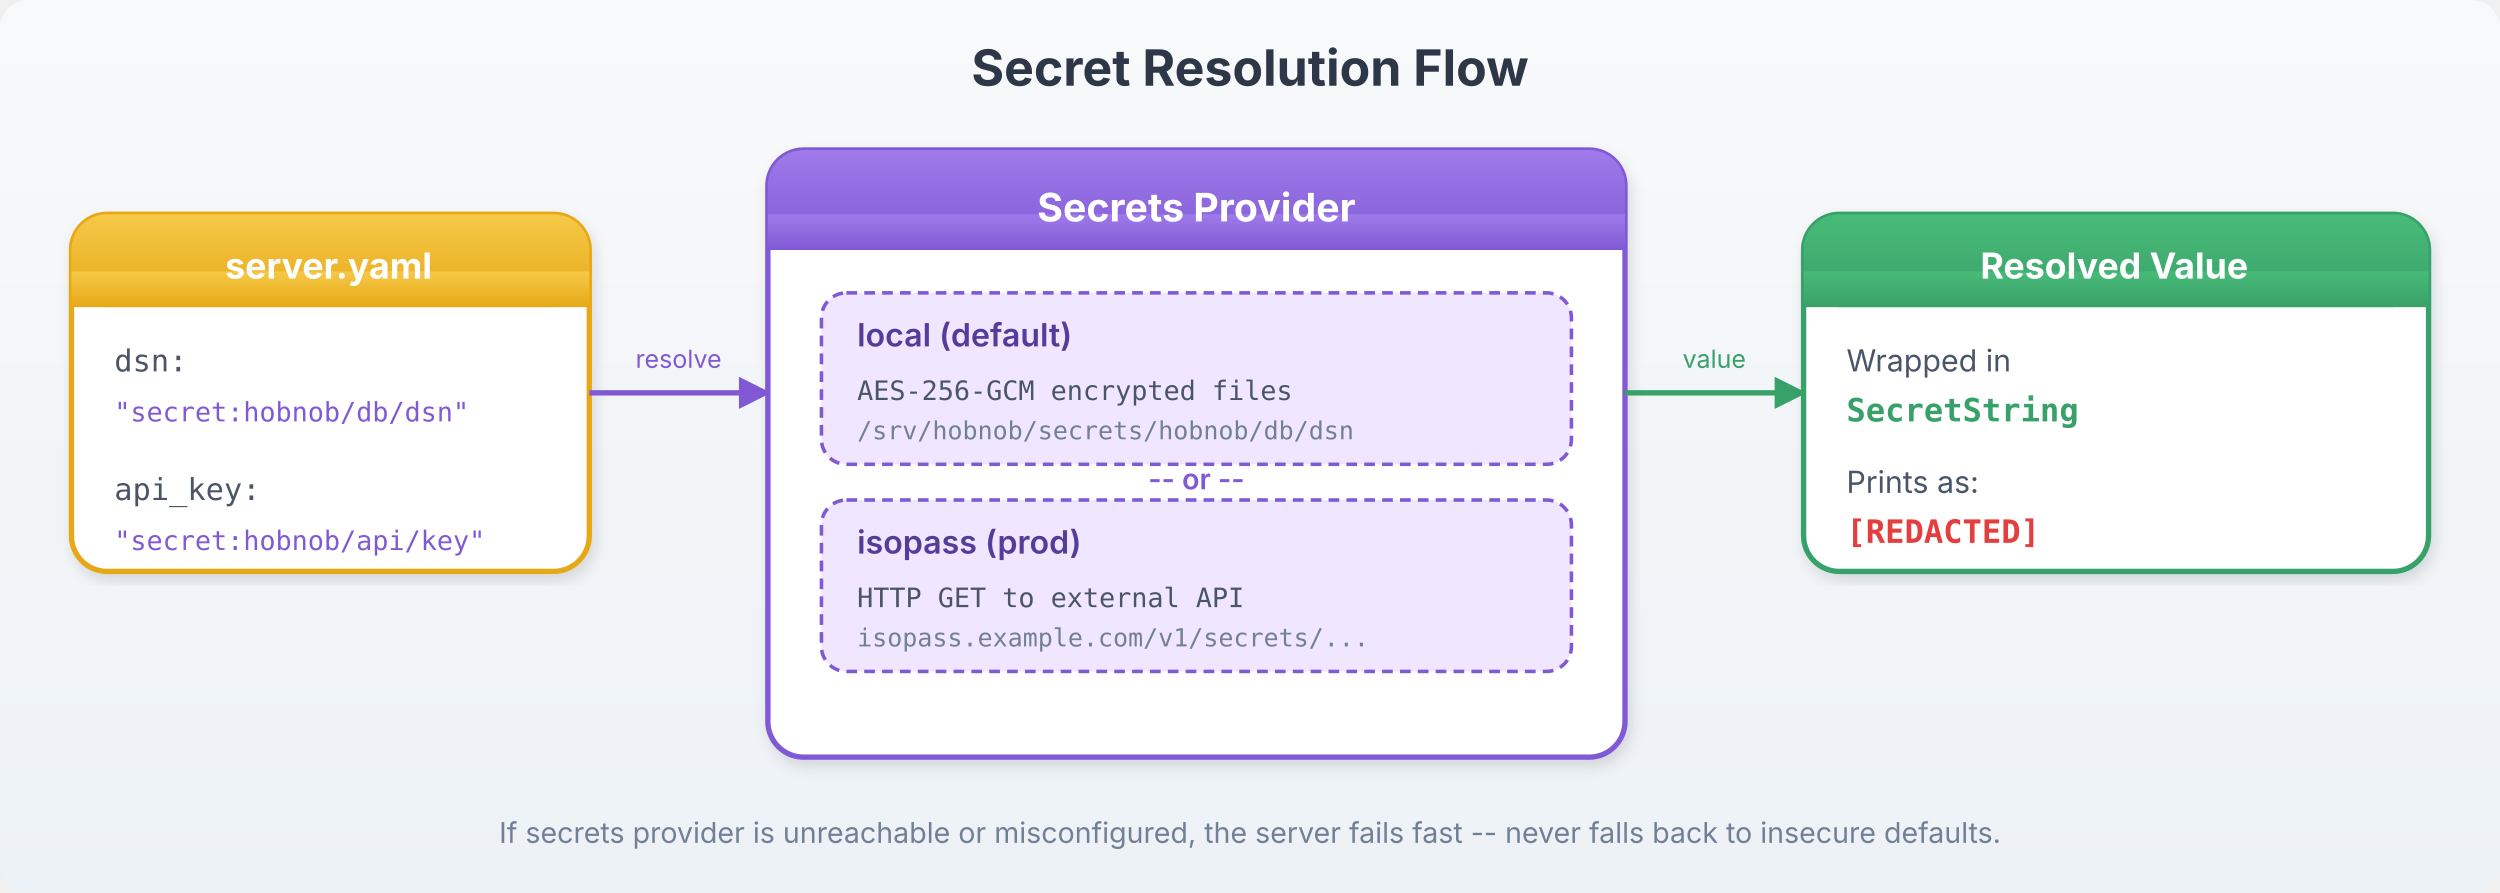
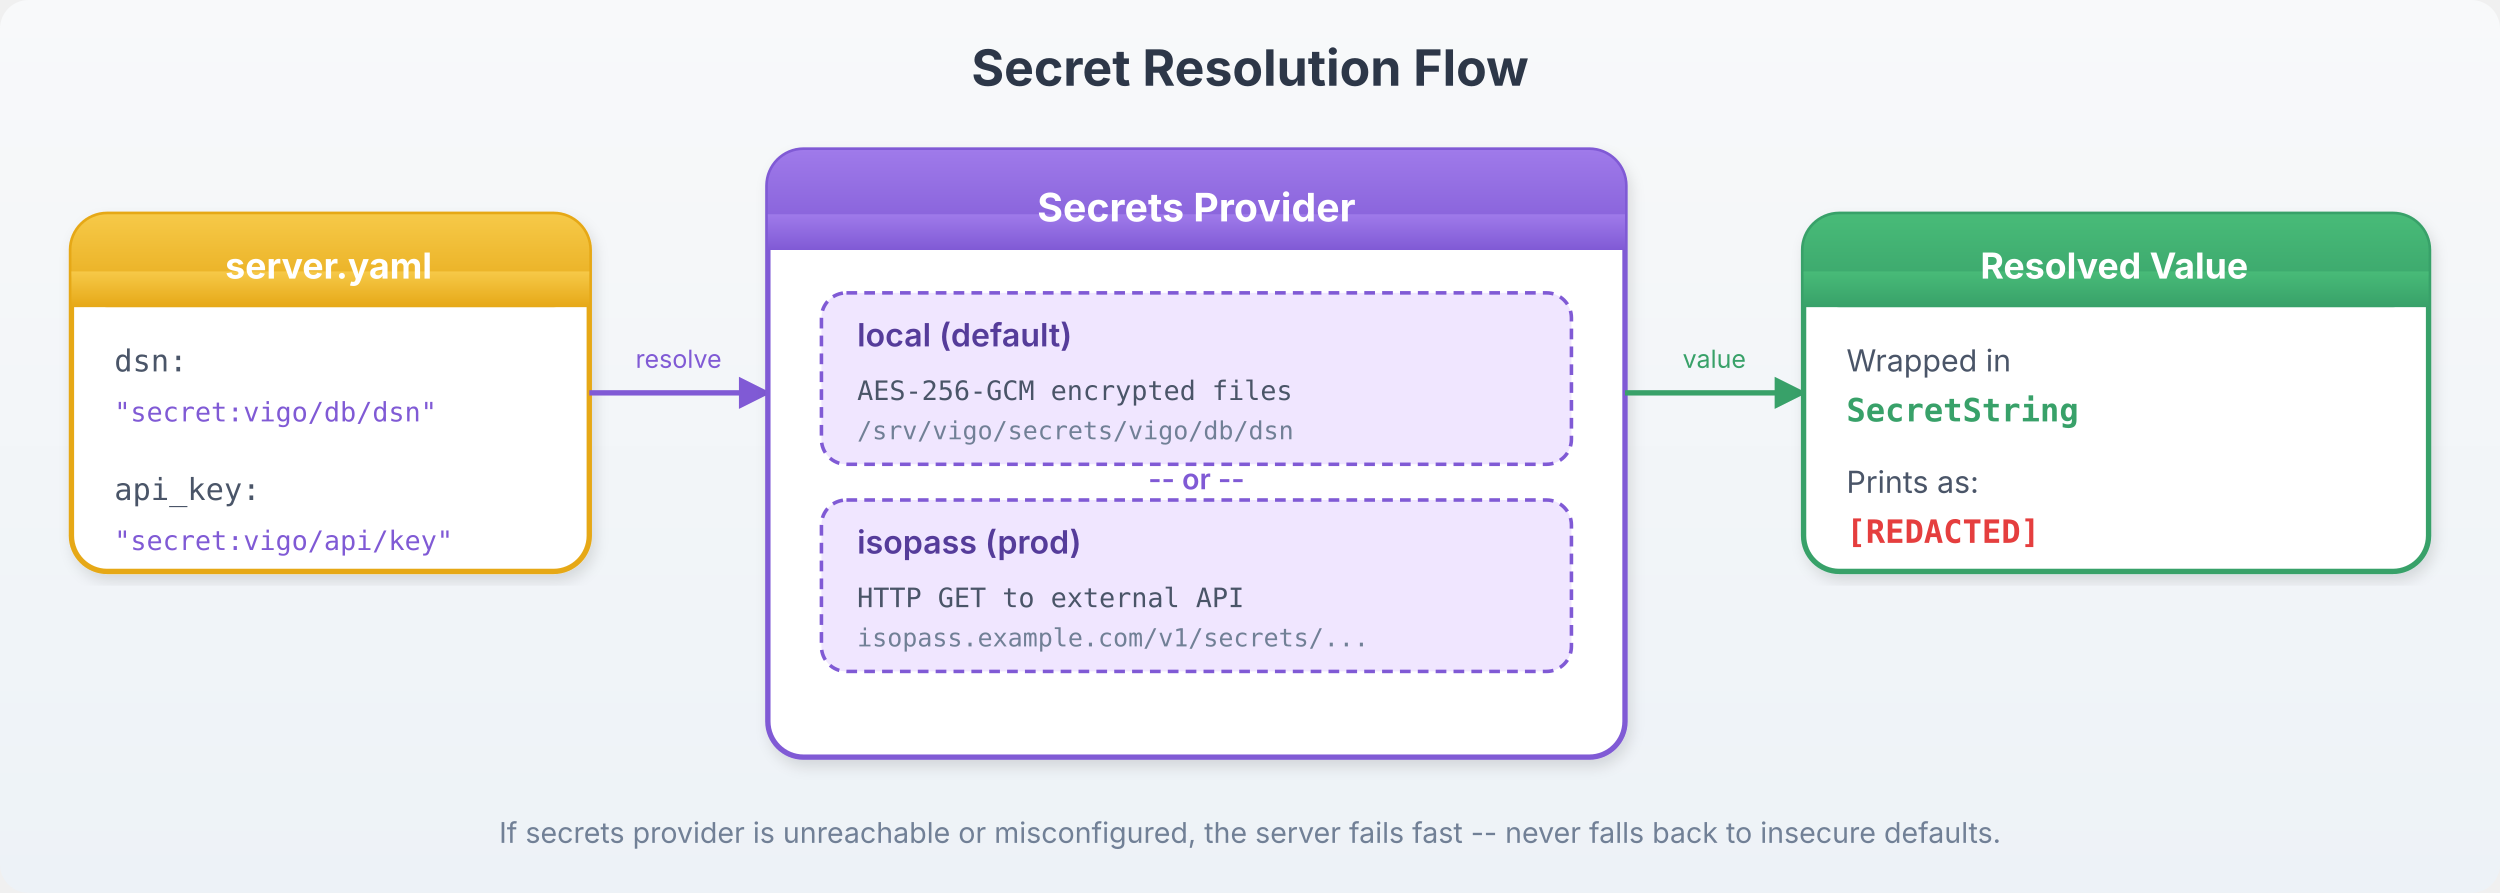
<svg xmlns="http://www.w3.org/2000/svg" viewBox="0 0 700 250" font-family="Inter, system-ui, -apple-system, sans-serif">
  <defs>
    <filter id="shadow" x="-4%" y="-4%" width="108%" height="108%">
      <feDropShadow dx="1" dy="2" stdDeviation="2" flood-opacity="0.12" />
    </filter>
    <linearGradient id="bgGrad" x1="0" y1="0" x2="0" y2="1">
      <stop offset="0%" stop-color="#f8f9fa" />
      <stop offset="100%" stop-color="#edf2f7" />
    </linearGradient>
    <linearGradient id="purpleGrad" x1="0" y1="0" x2="0" y2="1">
      <stop offset="0%" stop-color="#9f7aea" />
      <stop offset="100%" stop-color="#805ad5" />
    </linearGradient>
    <linearGradient id="orangeGrad" x1="0" y1="0" x2="0" y2="1">
      <stop offset="0%" stop-color="#f6c948" />
      <stop offset="100%" stop-color="#e6a817" />
    </linearGradient>
    <linearGradient id="greenGrad" x1="0" y1="0" x2="0" y2="1">
      <stop offset="0%" stop-color="#48bb78" />
      <stop offset="100%" stop-color="#38a169" />
    </linearGradient>
    <linearGradient id="blueGrad" x1="0" y1="0" x2="0" y2="1">
      <stop offset="0%" stop-color="#4299e1" />
      <stop offset="100%" stop-color="#3182ce" />
    </linearGradient>
    <marker id="arrow" viewBox="0 0 10 10" refX="9" refY="5" markerWidth="6" markerHeight="6" orient="auto-start-reverse">
      <path d="M 0 0 L 10 5 L 0 10 z" fill="#805ad5" />
    </marker>
    <marker id="arrowGreen" viewBox="0 0 10 10" refX="9" refY="5" markerWidth="6" markerHeight="6" orient="auto-start-reverse">
      <path d="M 0 0 L 10 5 L 0 10 z" fill="#38a169" />
    </marker>
  </defs>
  <rect width="700" height="250" rx="8" fill="url(#bgGrad)" />
  <text x="350" y="24" text-anchor="middle" font-size="14" font-weight="700" fill="#2d3748">Secret Resolution Flow</text>
  <rect x="20" y="60" width="145" height="100" rx="10" fill="#fff" stroke="#e6a817" stroke-width="1.5" filter="url(#shadow)" />
  <rect x="20" y="60" width="145" height="26" rx="10" fill="url(#orangeGrad)" />
  <rect x="20" y="76" width="145" height="10" fill="url(#orangeGrad)" />
  <text x="92" y="78" text-anchor="middle" font-size="10" font-weight="700" fill="#fff">server.yaml</text>
  <text x="32" y="104" font-size="8.5" fill="#4a5568" font-family="monospace">dsn:</text>
-   <text x="32" y="118" font-size="7.5" fill="#805ad5" font-family="monospace">"secret:hobnob/db/dsn"</text>
+   <text x="32" y="118" font-size="7.5" fill="#805ad5" font-family="monospace">"secret:vigo/db/dsn"</text>
  <text x="32" y="140" font-size="8.5" fill="#4a5568" font-family="monospace">api_key:</text>
-   <text x="32" y="154" font-size="7.5" fill="#805ad5" font-family="monospace">"secret:hobnob/api/key"</text>
+   <text x="32" y="154" font-size="7.5" fill="#805ad5" font-family="monospace">"secret:vigo/api/key"</text>
  <line x1="165" y1="110" x2="215" y2="110" stroke="#805ad5" stroke-width="1.5" marker-end="url(#arrow)" />
  <text x="190" y="103" text-anchor="middle" font-size="7" fill="#805ad5">resolve</text>
  <rect x="215" y="42" width="240" height="170" rx="10" fill="#fff" stroke="#805ad5" stroke-width="1.5" filter="url(#shadow)" />
  <rect x="215" y="42" width="240" height="28" rx="10" fill="url(#purpleGrad)" />
  <rect x="215" y="60" width="240" height="10" fill="url(#purpleGrad)" />
  <text x="335" y="62" text-anchor="middle" font-size="11" font-weight="700" fill="#fff">Secrets Provider</text>
  <rect x="230" y="82" width="210" height="48" rx="7" fill="#f0e6ff" stroke="#805ad5" stroke-width="1" stroke-dasharray="3,2" />
  <text x="240" y="97" font-size="9" font-weight="600" fill="#553c9a">local (default)</text>
  <text x="240" y="112" font-size="7.5" fill="#4a5568" font-family="monospace">AES-256-GCM encrypted files</text>
-   <text x="240" y="123" font-size="7" fill="#718096" font-family="monospace">/srv/hobnob/secrets/hobnob/db/dsn</text>
+   <text x="240" y="123" font-size="7" fill="#718096" font-family="monospace">/srv/vigo/secrets/vigo/db/dsn</text>
  <rect x="230" y="140" width="210" height="48" rx="7" fill="#f0e6ff" stroke="#805ad5" stroke-width="1" stroke-dasharray="3,2" />
  <text x="240" y="155" font-size="9" font-weight="600" fill="#553c9a">isopass (prod)</text>
  <text x="240" y="170" font-size="7.5" fill="#4a5568" font-family="monospace">HTTP GET to external API</text>
  <text x="240" y="181" font-size="7" fill="#718096" font-family="monospace">isopass.example.com/v1/secrets/...</text>
  <text x="335" y="137" text-anchor="middle" font-size="8" font-weight="600" fill="#805ad5">-- or --</text>
  <line x1="455" y1="110" x2="505" y2="110" stroke="#38a169" stroke-width="1.5" marker-end="url(#arrowGreen)" />
  <text x="480" y="103" text-anchor="middle" font-size="7" fill="#38a169">value</text>
  <rect x="505" y="60" width="175" height="100" rx="10" fill="#fff" stroke="#38a169" stroke-width="1.5" filter="url(#shadow)" />
  <rect x="505" y="60" width="175" height="26" rx="10" fill="url(#greenGrad)" />
  <rect x="505" y="76" width="175" height="10" fill="url(#greenGrad)" />
  <text x="592" y="78" text-anchor="middle" font-size="10" font-weight="700" fill="#fff">Resolved Value</text>
  <text x="517" y="104" font-size="8.5" fill="#4a5568">Wrapped in</text>
  <text x="517" y="118" font-size="9" font-weight="600" fill="#38a169" font-family="monospace">SecretString</text>
  <text x="517" y="138" font-size="8.5" fill="#4a5568">Prints as:</text>
  <text x="517" y="152" font-size="9" font-weight="600" fill="#e53e3e" font-family="monospace">[REDACTED]</text>
  <text x="350" y="236" text-anchor="middle" font-size="8" fill="#718096">If secrets provider is unreachable or misconfigured, the server fails fast -- never falls back to insecure defaults.</text>
</svg>
